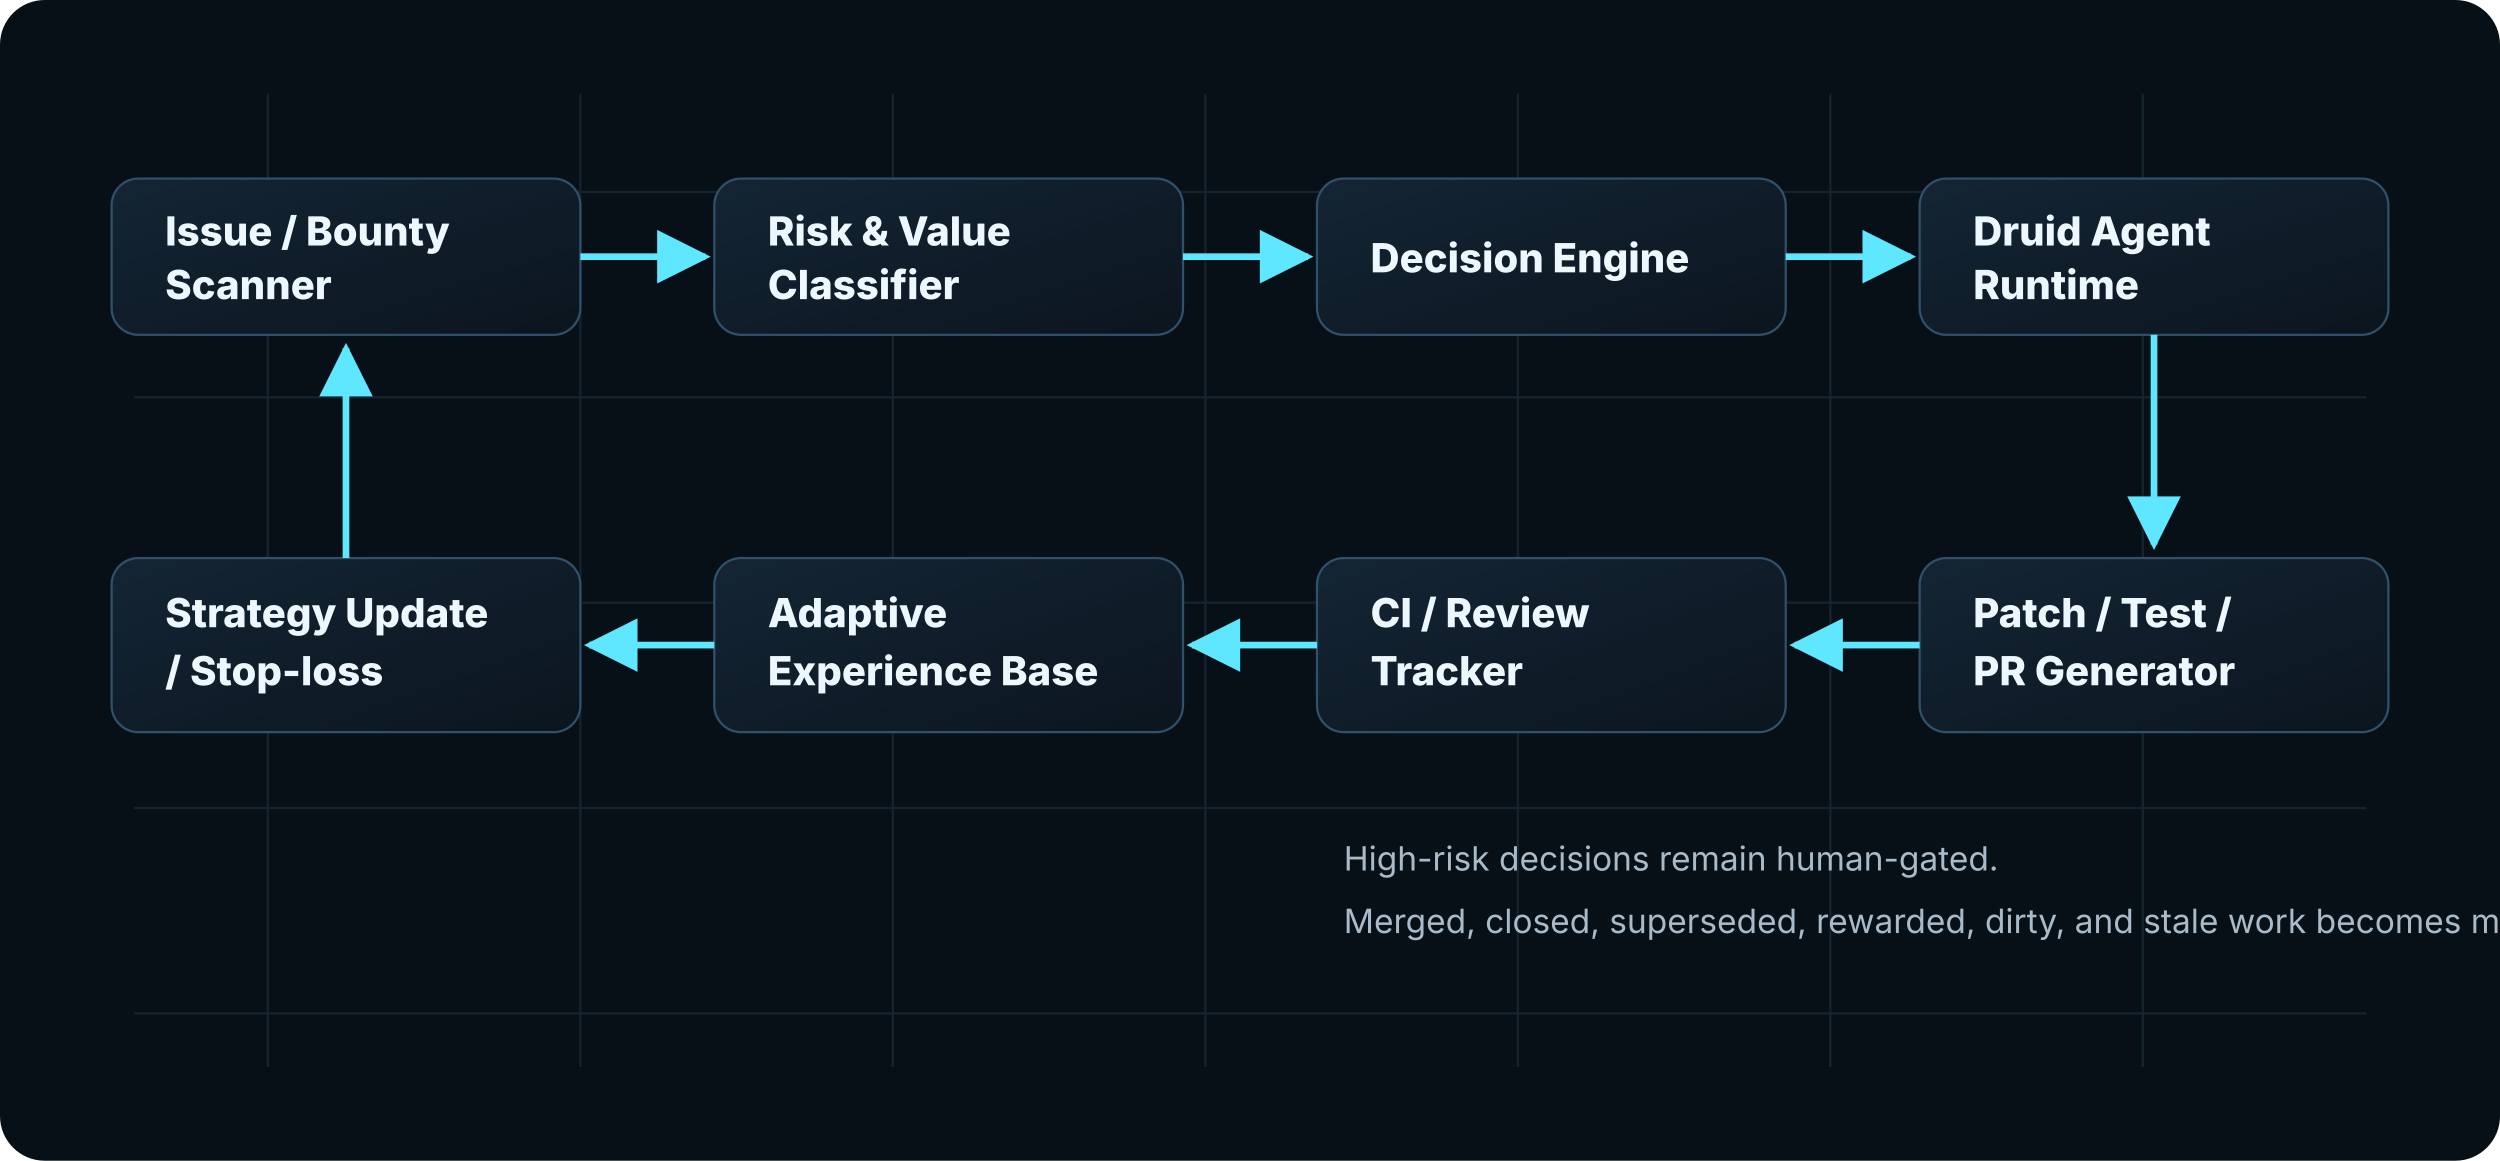
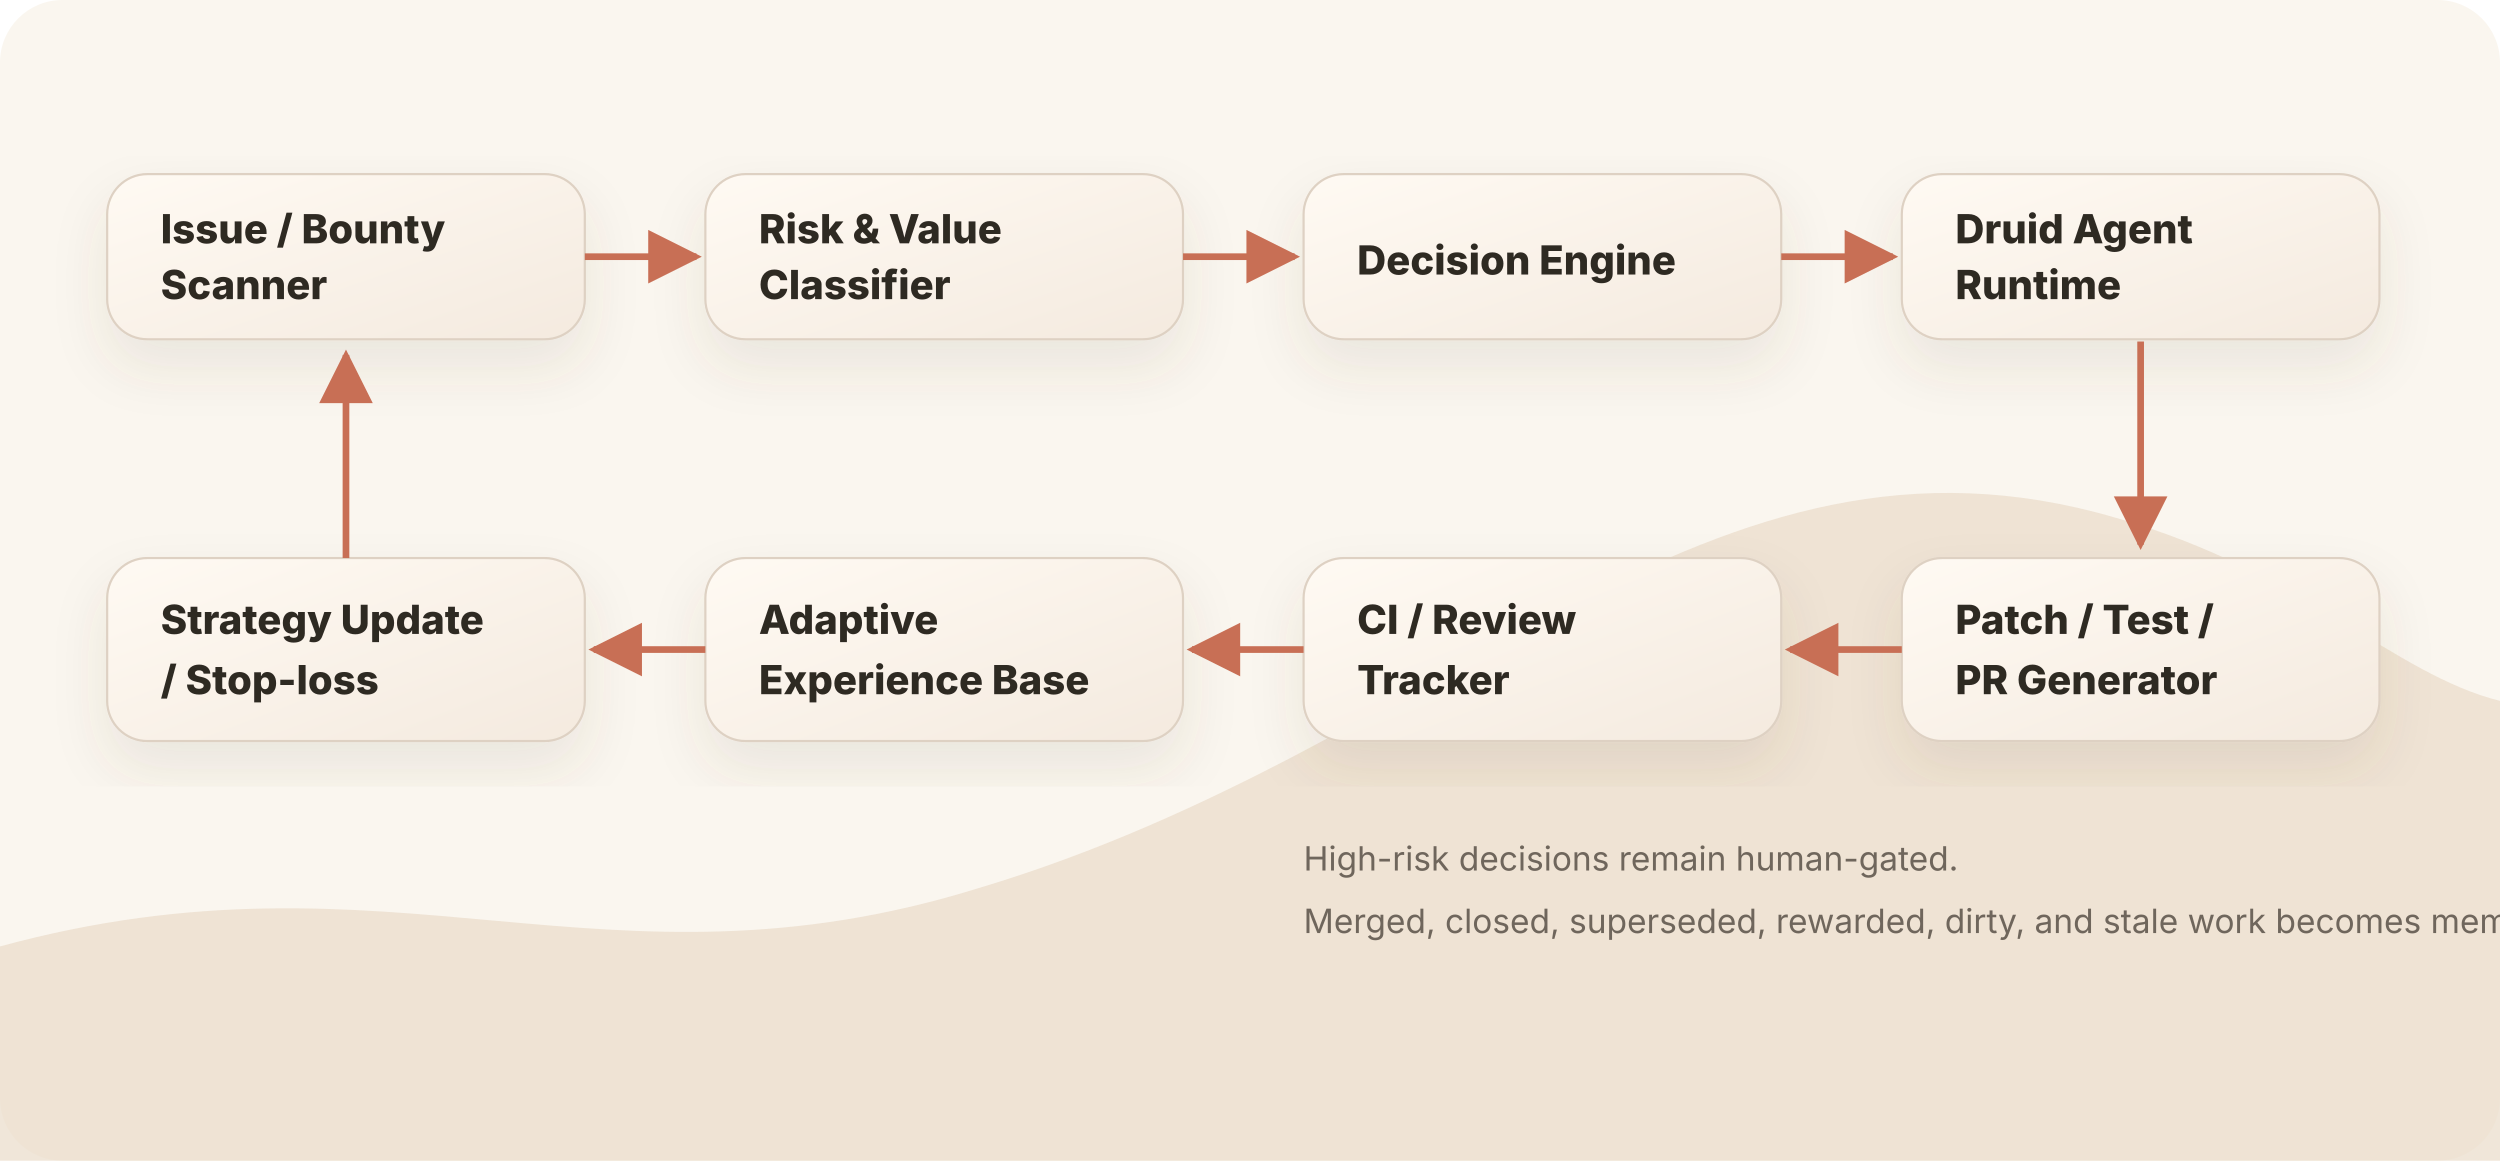
<svg xmlns="http://www.w3.org/2000/svg" width="1120" height="520" viewBox="0 0 1120 520" role="img" aria-labelledby="title desc">
  <defs>
-     <linearGradient id="node" x1="0" y1="0" x2="1" y2="1">
-       <stop offset="0" stop-color="#142535" />
-       <stop offset="1" stop-color="#0b151e" />
+     <linearGradient id="paper" x1="0" y1="0" x2="1" y2="1">
+       <stop offset="0" stop-color="#fffaf3" />
+       <stop offset="1" stop-color="#f4eadf" />
    </linearGradient>
    <marker id="arrow" viewBox="0 0 10 10" refX="9" refY="5" markerWidth="8" markerHeight="8" orient="auto-start-reverse">
-       <path d="M0 0l10 5-10 5z" fill="#5ee7ff" />
+       <path d="M0 0l10 5-10 5z" fill="#c86f55" />
    </marker>
+     <filter id="shadow" x="-8%" y="-8%" width="116%" height="116%">
+       <feDropShadow dx="0" dy="12" stdDeviation="12" flood-color="#6b4a36" flood-opacity="0.10" />
+     </filter>
  </defs>
-   <rect width="1120" height="520" rx="20" fill="#071016" />
-   <g stroke="#223446" opacity="0.55">
-     <path d="M60 86h1000M60 178h1000M60 270h1000M60 362h1000M60 454h1000" />
-     <path d="M120 42v436M260 42v436M400 42v436M540 42v436M680 42v436M820 42v436M960 42v436" />
-   </g>
-   <g font-family="Inter, Arial, sans-serif" font-size="18" font-weight="760" fill="#edf7ff">
-     <g transform="translate(50 80)">
-       <rect width="210" height="70" rx="12" fill="url(#node)" stroke="#31506a" />
-       <text x="24" y="30">Issue / Bounty</text>
-       <text x="24" y="54">Scanner</text>
+   <rect width="1120" height="520" rx="28" fill="#faf6ef" />
+   <path d="M0 424 C176 376 270 450 438 398 C652 334 764 178 948 232 C1032 256 1072 302 1120 314 L1120 520 L0 520 Z" fill="#eadbc9" opacity="0.7" />
+   <g font-family="Inter, -apple-system, BlinkMacSystemFont, Segoe UI, sans-serif" font-size="18" font-weight="760" fill="#2f2a24" filter="url(#shadow)">
+     <g transform="translate(48 78)">
+       <rect width="214" height="74" rx="18" fill="url(#paper)" stroke="#ded1c3" />
+       <text x="24" y="31">Issue / Bounty</text>
+       <text x="24" y="56">Scanner</text>
    </g>
-     <g transform="translate(320 80)">
-       <rect width="210" height="70" rx="12" fill="url(#node)" stroke="#31506a" />
-       <text x="24" y="30">Risk &amp; Value</text>
-       <text x="24" y="54">Classifier</text>
+     <g transform="translate(316 78)">
+       <rect width="214" height="74" rx="18" fill="url(#paper)" stroke="#ded1c3" />
+       <text x="24" y="31">Risk &amp; Value</text>
+       <text x="24" y="56">Classifier</text>
    </g>
-     <g transform="translate(590 80)">
-       <rect width="210" height="70" rx="12" fill="url(#node)" stroke="#31506a" />
-       <text x="24" y="42">Decision Engine</text>
+     <g transform="translate(584 78)">
+       <rect width="214" height="74" rx="18" fill="url(#paper)" stroke="#ded1c3" />
+       <text x="24" y="45">Decision Engine</text>
    </g>
-     <g transform="translate(860 80)">
-       <rect width="210" height="70" rx="12" fill="url(#node)" stroke="#31506a" />
-       <text x="24" y="30">Druid Agent</text>
-       <text x="24" y="54">Runtime</text>
+     <g transform="translate(852 78)">
+       <rect width="214" height="74" rx="18" fill="url(#paper)" stroke="#ded1c3" />
+       <text x="24" y="31">Druid Agent</text>
+       <text x="24" y="56">Runtime</text>
    </g>
-     <g transform="translate(860 250)">
-       <rect width="210" height="78" rx="12" fill="url(#node)" stroke="#31506a" />
-       <text x="24" y="31">Patch / Test /</text>
-       <text x="24" y="57">PR Generator</text>
+     <g transform="translate(852 250)">
+       <rect width="214" height="82" rx="18" fill="url(#paper)" stroke="#ded1c3" />
+       <text x="24" y="34">Patch / Test /</text>
+       <text x="24" y="61">PR Generator</text>
    </g>
-     <g transform="translate(590 250)">
-       <rect width="210" height="78" rx="12" fill="url(#node)" stroke="#31506a" />
-       <text x="24" y="31">CI / Review</text>
-       <text x="24" y="57">Tracker</text>
+     <g transform="translate(584 250)">
+       <rect width="214" height="82" rx="18" fill="url(#paper)" stroke="#ded1c3" />
+       <text x="24" y="34">CI / Review</text>
+       <text x="24" y="61">Tracker</text>
    </g>
-     <g transform="translate(320 250)">
-       <rect width="210" height="78" rx="12" fill="url(#node)" stroke="#31506a" />
-       <text x="24" y="31">Adaptive</text>
-       <text x="24" y="57">Experience Base</text>
+     <g transform="translate(316 250)">
+       <rect width="214" height="82" rx="18" fill="url(#paper)" stroke="#ded1c3" />
+       <text x="24" y="34">Adaptive</text>
+       <text x="24" y="61">Experience Base</text>
    </g>
-     <g transform="translate(50 250)">
-       <rect width="210" height="78" rx="12" fill="url(#node)" stroke="#31506a" />
-       <text x="24" y="31">Strategy Update</text>
-       <text x="24" y="57">/ Stop-loss</text>
+     <g transform="translate(48 250)">
+       <rect width="214" height="82" rx="18" fill="url(#paper)" stroke="#ded1c3" />
+       <text x="24" y="34">Strategy Update</text>
+       <text x="24" y="61">/ Stop-loss</text>
    </g>
  </g>
-   <g fill="none" stroke="#5ee7ff" stroke-width="3" marker-end="url(#arrow)">
-     <path d="M260 115h56" />
-     <path d="M530 115h56" />
-     <path d="M800 115h56" />
-     <path d="M965 150v94" />
-     <path d="M860 289h-56" />
-     <path d="M590 289h-56" />
-     <path d="M320 289h-56" />
-     <path d="M155 250v-94" />
+   <g fill="none" stroke="#c86f55" stroke-width="3" marker-end="url(#arrow)">
+     <path d="M262 115h50" />
+     <path d="M530 115h50" />
+     <path d="M798 115h50" />
+     <path d="M959 153v91" />
+     <path d="M852 291h-50" />
+     <path d="M584 291h-50" />
+     <path d="M316 291h-50" />
+     <path d="M155 250v-91" />
  </g>
-   <g font-family="Inter, Arial, sans-serif" font-size="15" fill="#a9bac9">
-     <text x="602" y="390">High-risk decisions remain human-gated.</text>
-     <text x="602" y="418">Merged, closed, superseded, rewarded, dirty, and stale work becomes memory.</text>
+   <g font-family="Inter, -apple-system, BlinkMacSystemFont, Segoe UI, sans-serif" font-size="15" fill="#6f665c">
+     <text x="584" y="390">High-risk decisions remain human-gated.</text>
+     <text x="584" y="418">Merged, closed, superseded, rewarded, dirty, and stale work becomes memory.</text>
  </g>
</svg>
